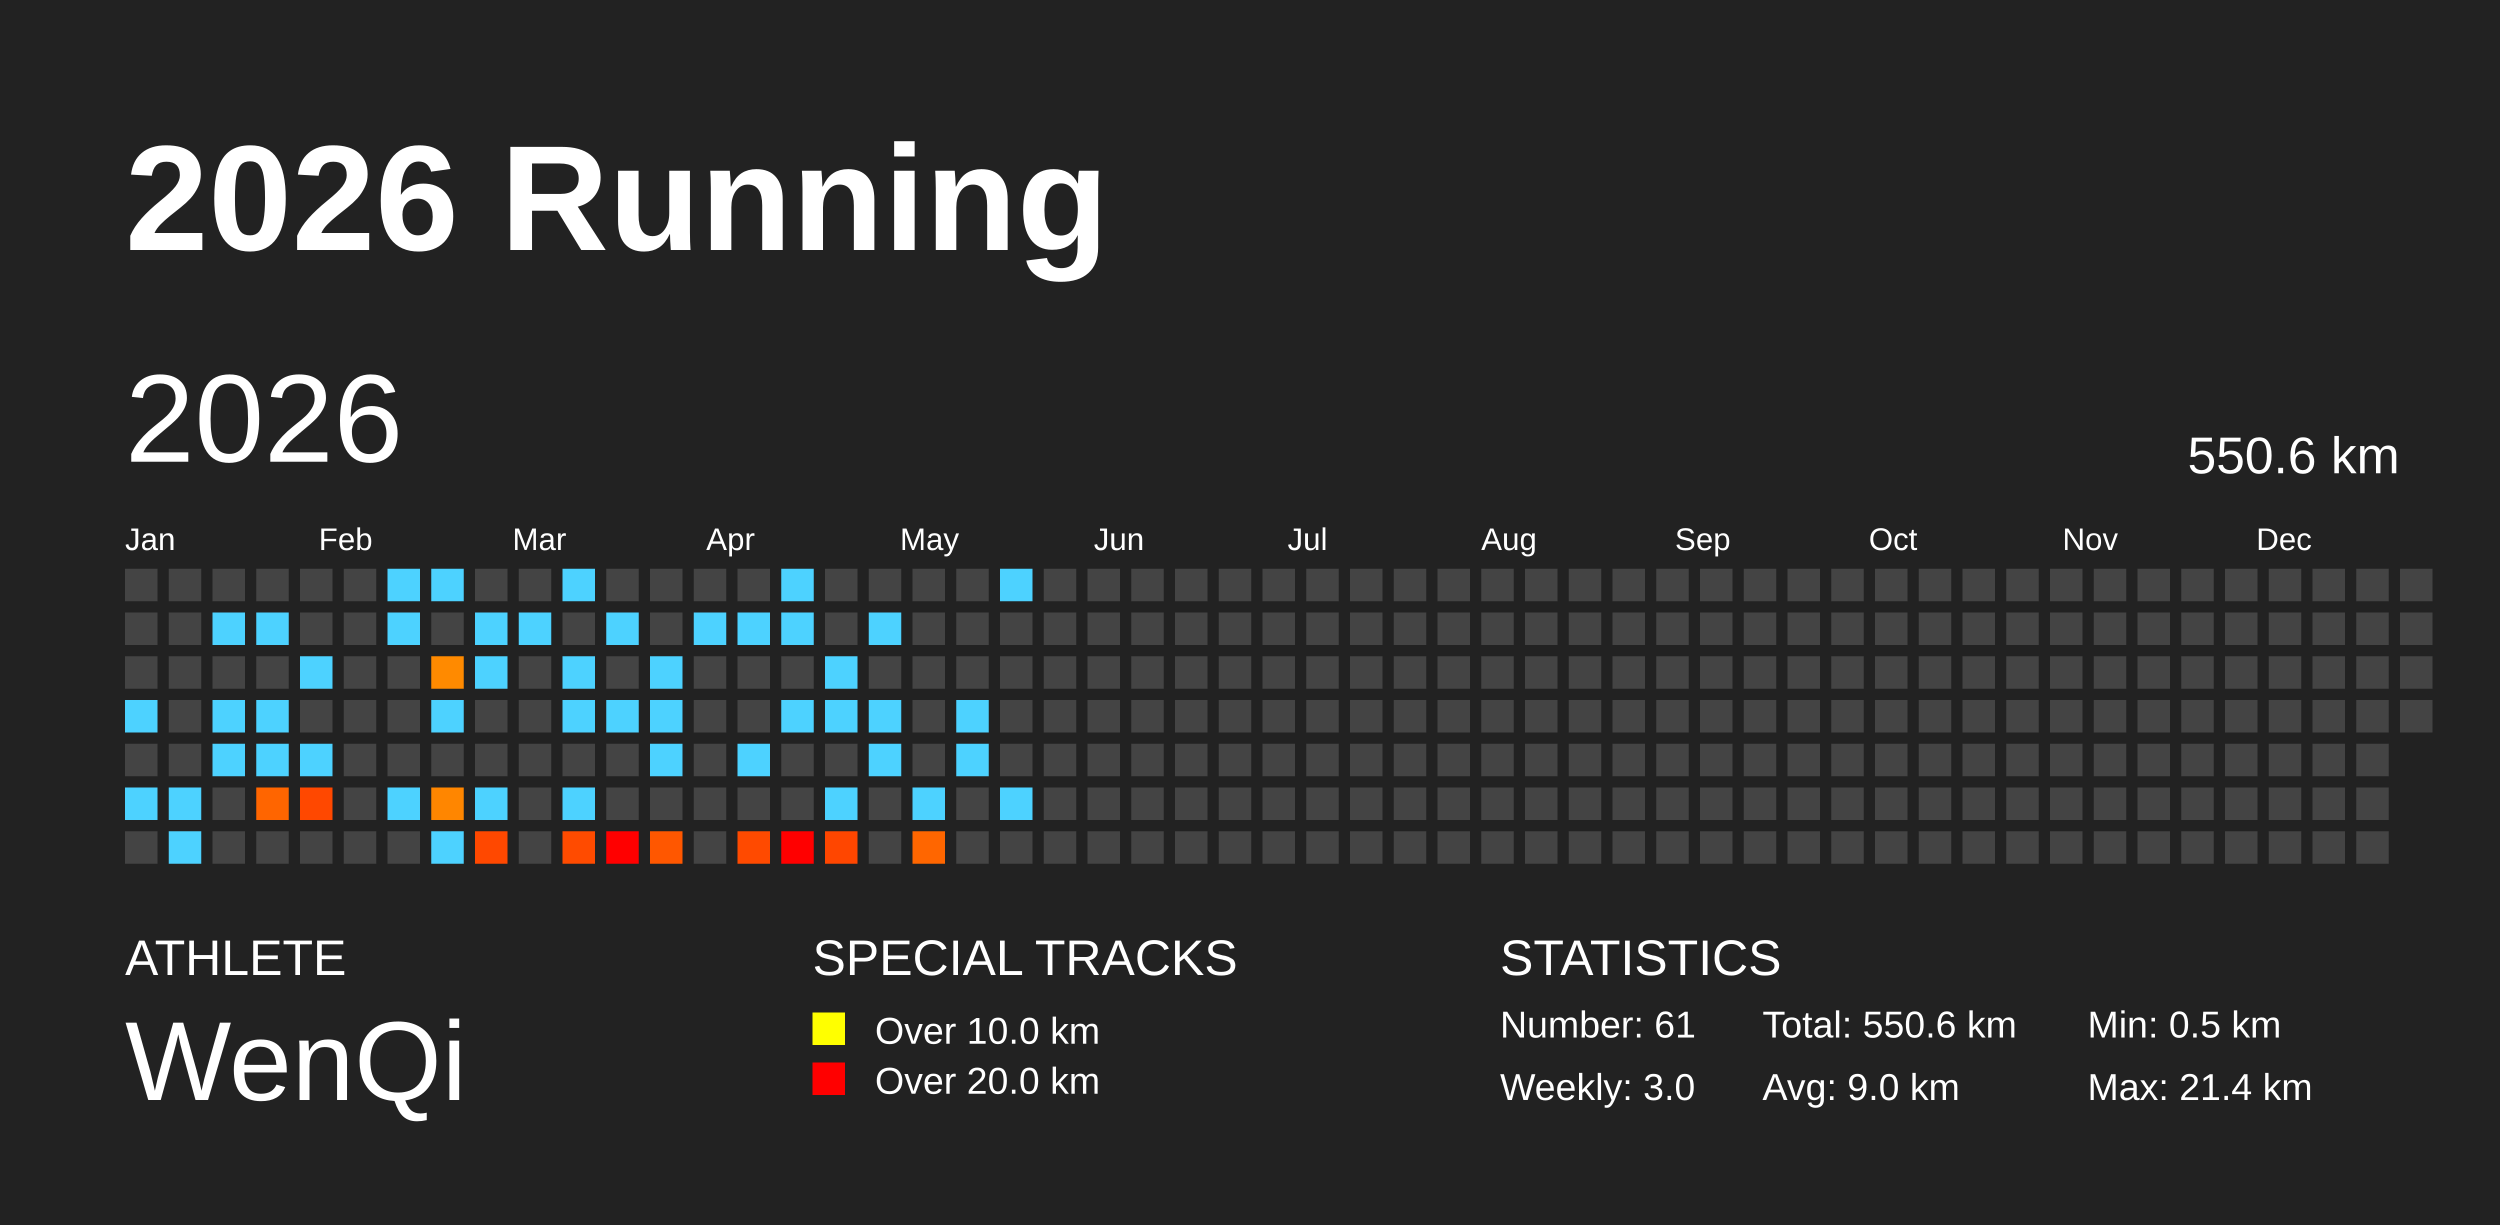
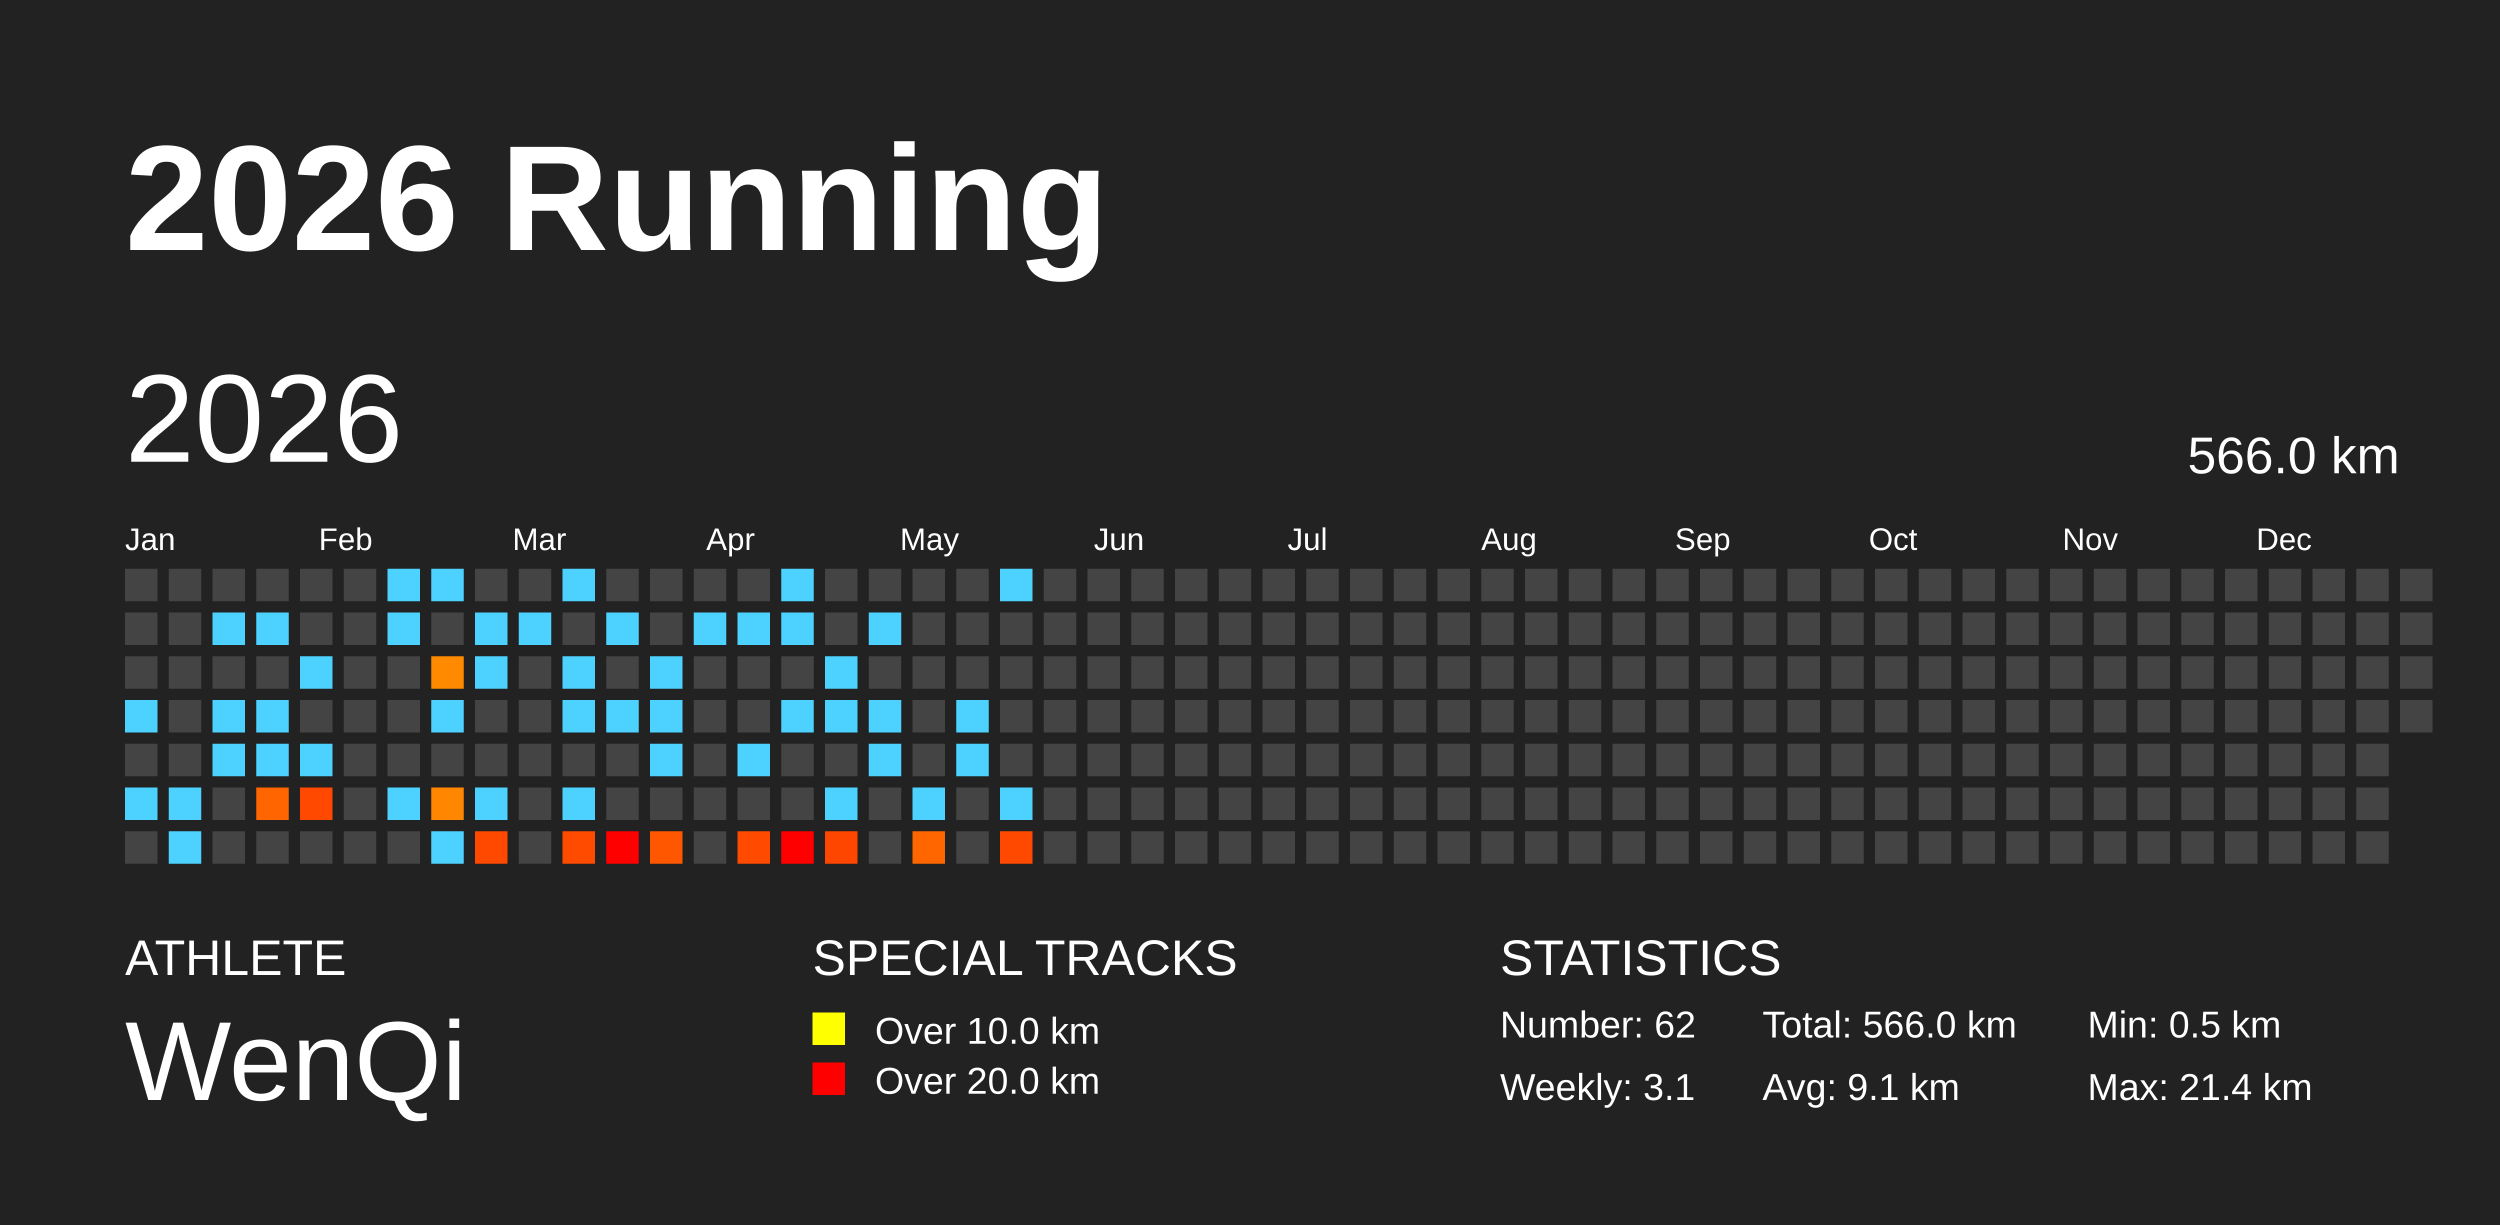
<svg xmlns="http://www.w3.org/2000/svg" baseProfile="full" height="98mm" version="1.1" viewBox="0,0,200,98" width="200mm">
  <defs />
  <rect fill="#222222" height="98" width="200" x="0" y="0" />
  <text fill="#FFFFFF" style="font-size:12px; font-family:Arial; font-weight:bold;" x="10" y="20">2026 Running</text>
  <text fill="#FFFFFF" style="font-size:4px; font-family:Arial" x="10" y="78">ATHLETE</text>
  <text fill="#FFFFFF" style="font-size:9px; font-family:Arial" x="10" y="88">WenQi</text>
  <text fill="#FFFFFF" style="font-size:4px; font-family:Arial" x="65" y="78">SPECIAL TRACKS</text>
  <rect fill="yellow" height="2.6" width="2.6" x="65" y="81" />
  <text fill="#FFFFFF" style="font-size:3px; font-family:Arial" x="70" y="83.5">Over 10.0 km</text>
  <rect fill="red" height="2.6" width="2.6" x="65" y="85" />
  <text fill="#FFFFFF" style="font-size:3px; font-family:Arial" x="70" y="87.5">Over 20.0 km</text>
  <text fill="#FFFFFF" style="font-size:4px; font-family:Arial" x="120" y="78">STATISTICS</text>
-   <text fill="#FFFFFF" style="font-size:3px; font-family:Arial" x="120" y="83">Number: 61</text>
-   <text fill="#FFFFFF" style="font-size:3px; font-family:Arial" x="120" y="88">Weekly: 3.0</text>
-   <text fill="#FFFFFF" style="font-size:3px; font-family:Arial" x="141" y="83">Total: 550.6 km</text>
-   <text fill="#FFFFFF" style="font-size:3px; font-family:Arial" x="141" y="88">Avg: 9.0 km</text>
+   <text fill="#FFFFFF" style="font-size:3px; font-family:Arial" x="120" y="83">Number: 62</text>
+   <text fill="#FFFFFF" style="font-size:3px; font-family:Arial" x="120" y="88">Weekly: 3.1</text>
+   <text fill="#FFFFFF" style="font-size:3px; font-family:Arial" x="141" y="83">Total: 566.0 km</text>
+   <text fill="#FFFFFF" style="font-size:3px; font-family:Arial" x="141" y="88">Avg: 9.1 km</text>
  <text fill="#FFFFFF" style="font-size:3px; font-family:Arial" x="167" y="83">Min: 0.5 km</text>
  <text fill="#FFFFFF" style="font-size:3px; font-family:Arial" x="167" y="88">Max: 21.4 km</text>
  <text dominant-baseline="hanging" fill="#FFFFFF" style="font-size:10.0px; font-family:Arial;" x="10" y="30">2026</text>
-   <text dominant-baseline="hanging" fill="#FFFFFF" style="font-size:4.125px; font-family:Arial;" x="175" y="35">550.6 km</text>
+   <text dominant-baseline="hanging" fill="#FFFFFF" style="font-size:4.125px; font-family:Arial;" x="175" y="35">566.0 km</text>
  <text fill="#FFFFFF" style="font-size:2.5px; font-family:Arial" x="10.0" y="44">Jan</text>
  <text fill="#FFFFFF" style="font-size:2.5px; font-family:Arial" x="25.5" y="44">Feb</text>
  <text fill="#FFFFFF" style="font-size:2.5px; font-family:Arial" x="41.0" y="44">Mar</text>
  <text fill="#FFFFFF" style="font-size:2.5px; font-family:Arial" x="56.5" y="44">Apr</text>
  <text fill="#FFFFFF" style="font-size:2.5px; font-family:Arial" x="72.0" y="44">May</text>
  <text fill="#FFFFFF" style="font-size:2.5px; font-family:Arial" x="87.5" y="44">Jun</text>
  <text fill="#FFFFFF" style="font-size:2.5px; font-family:Arial" x="103.0" y="44">Jul</text>
  <text fill="#FFFFFF" style="font-size:2.5px; font-family:Arial" x="118.5" y="44">Aug</text>
  <text fill="#FFFFFF" style="font-size:2.5px; font-family:Arial" x="134.0" y="44">Sep</text>
  <text fill="#FFFFFF" style="font-size:2.5px; font-family:Arial" x="149.5" y="44">Oct</text>
  <text fill="#FFFFFF" style="font-size:2.5px; font-family:Arial" x="165.0" y="44">Nov</text>
  <text fill="#FFFFFF" style="font-size:2.5px; font-family:Arial" x="180.5" y="44">Dec</text>
  <rect fill="#444444" height="2.6" width="2.6" x="10.0" y="45.5" />
  <rect fill="#444444" height="2.6" width="2.6" x="10.0" y="49.0" />
  <rect fill="#444444" height="2.6" width="2.6" x="10.0" y="52.5" />
  <rect fill="#4dd2ff" height="2.6" width="2.6" x="10.0" y="56.0" />
  <rect fill="#444444" height="2.6" width="2.6" x="10.0" y="59.5" />
  <rect fill="#4dd2ff" height="2.6" width="2.6" x="10.0" y="63.0" />
  <rect fill="#444444" height="2.6" width="2.6" x="10.0" y="66.5" />
  <rect fill="#444444" height="2.6" width="2.6" x="13.5" y="45.5" />
  <rect fill="#444444" height="2.6" width="2.6" x="13.5" y="49.0" />
  <rect fill="#444444" height="2.6" width="2.6" x="13.5" y="52.5" />
  <rect fill="#444444" height="2.6" width="2.6" x="13.5" y="56.0" />
  <rect fill="#444444" height="2.6" width="2.6" x="13.5" y="59.5" />
  <rect fill="#4dd2ff" height="2.6" width="2.6" x="13.5" y="63.0" />
  <rect fill="#4dd2ff" height="2.6" width="2.6" x="13.5" y="66.5" />
  <rect fill="#444444" height="2.6" width="2.6" x="17.0" y="45.5" />
  <rect fill="#4dd2ff" height="2.6" width="2.6" x="17.0" y="49.0" />
  <rect fill="#444444" height="2.6" width="2.6" x="17.0" y="52.5" />
  <rect fill="#4dd2ff" height="2.6" width="2.6" x="17.0" y="56.0" />
  <rect fill="#4dd2ff" height="2.6" width="2.6" x="17.0" y="59.5" />
  <rect fill="#444444" height="2.6" width="2.6" x="17.0" y="63.0" />
  <rect fill="#444444" height="2.6" width="2.6" x="17.0" y="66.5" />
  <rect fill="#444444" height="2.6" width="2.6" x="20.5" y="45.5" />
  <rect fill="#4dd2ff" height="2.6" width="2.6" x="20.5" y="49.0" />
  <rect fill="#444444" height="2.6" width="2.6" x="20.5" y="52.5" />
  <rect fill="#4dd2ff" height="2.6" width="2.6" x="20.5" y="56.0" />
  <rect fill="#4dd2ff" height="2.6" width="2.6" x="20.5" y="59.5" />
  <rect fill="#ff6500" height="2.6" width="2.6" x="20.5" y="63.0" />
  <rect fill="#444444" height="2.6" width="2.6" x="20.5" y="66.5" />
  <rect fill="#444444" height="2.6" width="2.6" x="24.0" y="45.5" />
  <rect fill="#444444" height="2.6" width="2.6" x="24.0" y="49.0" />
  <rect fill="#4dd2ff" height="2.6" width="2.6" x="24.0" y="52.5" />
  <rect fill="#444444" height="2.6" width="2.6" x="24.0" y="56.0" />
  <rect fill="#4dd2ff" height="2.6" width="2.6" x="24.0" y="59.5" />
  <rect fill="#ff4800" height="2.6" width="2.6" x="24.0" y="63.0" />
  <rect fill="#444444" height="2.6" width="2.6" x="24.0" y="66.5" />
  <rect fill="#444444" height="2.6" width="2.6" x="27.5" y="45.5" />
  <rect fill="#444444" height="2.6" width="2.6" x="27.5" y="49.0" />
  <rect fill="#444444" height="2.6" width="2.6" x="27.5" y="52.5" />
  <rect fill="#444444" height="2.6" width="2.6" x="27.5" y="56.0" />
  <rect fill="#444444" height="2.6" width="2.6" x="27.5" y="59.5" />
  <rect fill="#444444" height="2.6" width="2.6" x="27.5" y="63.0" />
  <rect fill="#444444" height="2.6" width="2.6" x="27.5" y="66.5" />
  <rect fill="#4dd2ff" height="2.6" width="2.6" x="31.0" y="45.5" />
  <rect fill="#4dd2ff" height="2.6" width="2.6" x="31.0" y="49.0" />
  <rect fill="#444444" height="2.6" width="2.6" x="31.0" y="52.5" />
  <rect fill="#444444" height="2.6" width="2.6" x="31.0" y="56.0" />
  <rect fill="#444444" height="2.6" width="2.6" x="31.0" y="59.5" />
  <rect fill="#4dd2ff" height="2.6" width="2.6" x="31.0" y="63.0" />
  <rect fill="#444444" height="2.6" width="2.6" x="31.0" y="66.5" />
  <rect fill="#4dd2ff" height="2.6" width="2.6" x="34.5" y="45.5" />
  <rect fill="#444444" height="2.6" width="2.6" x="34.5" y="49.0" />
  <rect fill="#ff8a00" height="2.6" width="2.6" x="34.5" y="52.5" />
  <rect fill="#4dd2ff" height="2.6" width="2.6" x="34.5" y="56.0" />
  <rect fill="#444444" height="2.6" width="2.6" x="34.5" y="59.5" />
  <rect fill="#ff8600" height="2.6" width="2.6" x="34.5" y="63.0" />
  <rect fill="#4dd2ff" height="2.6" width="2.6" x="34.5" y="66.5" />
  <rect fill="#444444" height="2.6" width="2.6" x="38.0" y="45.5" />
  <rect fill="#4dd2ff" height="2.6" width="2.6" x="38.0" y="49.0" />
  <rect fill="#4dd2ff" height="2.6" width="2.6" x="38.0" y="52.5" />
  <rect fill="#444444" height="2.6" width="2.6" x="38.0" y="56.0" />
  <rect fill="#444444" height="2.6" width="2.6" x="38.0" y="59.5" />
  <rect fill="#4dd2ff" height="2.6" width="2.6" x="38.0" y="63.0" />
  <rect fill="#ff4800" height="2.6" width="2.6" x="38.0" y="66.5" />
  <rect fill="#444444" height="2.6" width="2.6" x="41.5" y="45.5" />
  <rect fill="#4dd2ff" height="2.6" width="2.6" x="41.5" y="49.0" />
  <rect fill="#444444" height="2.6" width="2.6" x="41.5" y="52.5" />
  <rect fill="#444444" height="2.6" width="2.6" x="41.5" y="56.0" />
  <rect fill="#444444" height="2.6" width="2.6" x="41.5" y="59.5" />
  <rect fill="#444444" height="2.6" width="2.6" x="41.5" y="63.0" />
  <rect fill="#444444" height="2.6" width="2.6" x="41.5" y="66.5" />
  <rect fill="#4dd2ff" height="2.6" width="2.6" x="45.0" y="45.5" />
  <rect fill="#444444" height="2.6" width="2.6" x="45.0" y="49.0" />
  <rect fill="#4dd2ff" height="2.6" width="2.6" x="45.0" y="52.5" />
  <rect fill="#4dd2ff" height="2.6" width="2.6" x="45.0" y="56.0" />
  <rect fill="#444444" height="2.6" width="2.6" x="45.0" y="59.5" />
  <rect fill="#4dd2ff" height="2.6" width="2.6" x="45.0" y="63.0" />
  <rect fill="#ff4b00" height="2.6" width="2.6" x="45.0" y="66.5" />
  <rect fill="#444444" height="2.6" width="2.6" x="48.5" y="45.5" />
  <rect fill="#4dd2ff" height="2.6" width="2.6" x="48.5" y="49.0" />
  <rect fill="#444444" height="2.6" width="2.6" x="48.5" y="52.5" />
  <rect fill="#4dd2ff" height="2.6" width="2.6" x="48.5" y="56.0" />
  <rect fill="#444444" height="2.6" width="2.6" x="48.5" y="59.5" />
  <rect fill="#444444" height="2.6" width="2.6" x="48.5" y="63.0" />
  <rect fill="red" height="2.6" width="2.6" x="48.5" y="66.5" />
  <rect fill="#444444" height="2.6" width="2.6" x="52.0" y="45.5" />
  <rect fill="#444444" height="2.6" width="2.6" x="52.0" y="49.0" />
  <rect fill="#4dd2ff" height="2.6" width="2.6" x="52.0" y="52.5" />
  <rect fill="#4dd2ff" height="2.6" width="2.6" x="52.0" y="56.0" />
  <rect fill="#4dd2ff" height="2.6" width="2.6" x="52.0" y="59.5" />
  <rect fill="#444444" height="2.6" width="2.6" x="52.0" y="63.0" />
  <rect fill="#ff5700" height="2.6" width="2.6" x="52.0" y="66.5" />
  <rect fill="#444444" height="2.6" width="2.6" x="55.5" y="45.5" />
  <rect fill="#4dd2ff" height="2.6" width="2.6" x="55.5" y="49.0" />
  <rect fill="#444444" height="2.6" width="2.6" x="55.5" y="52.5" />
  <rect fill="#444444" height="2.6" width="2.6" x="55.5" y="56.0" />
  <rect fill="#444444" height="2.6" width="2.6" x="55.5" y="59.5" />
  <rect fill="#444444" height="2.6" width="2.6" x="55.5" y="63.0" />
  <rect fill="#444444" height="2.6" width="2.6" x="55.5" y="66.5" />
  <rect fill="#444444" height="2.6" width="2.6" x="59.0" y="45.5" />
  <rect fill="#4dd2ff" height="2.6" width="2.6" x="59.0" y="49.0" />
  <rect fill="#444444" height="2.6" width="2.6" x="59.0" y="52.5" />
  <rect fill="#444444" height="2.6" width="2.6" x="59.0" y="56.0" />
  <rect fill="#4dd2ff" height="2.6" width="2.6" x="59.0" y="59.5" />
  <rect fill="#444444" height="2.6" width="2.6" x="59.0" y="63.0" />
  <rect fill="#ff4a00" height="2.6" width="2.6" x="59.0" y="66.5" />
  <rect fill="#4dd2ff" height="2.6" width="2.6" x="62.5" y="45.5" />
  <rect fill="#4dd2ff" height="2.6" width="2.6" x="62.5" y="49.0" />
  <rect fill="#444444" height="2.6" width="2.6" x="62.5" y="52.5" />
  <rect fill="#4dd2ff" height="2.6" width="2.6" x="62.5" y="56.0" />
  <rect fill="#444444" height="2.6" width="2.6" x="62.5" y="59.5" />
  <rect fill="#444444" height="2.6" width="2.6" x="62.5" y="63.0" />
  <rect fill="red" height="2.6" width="2.6" x="62.5" y="66.5" />
  <rect fill="#444444" height="2.6" width="2.6" x="66.0" y="45.5" />
  <rect fill="#444444" height="2.6" width="2.6" x="66.0" y="49.0" />
  <rect fill="#4dd2ff" height="2.6" width="2.6" x="66.0" y="52.5" />
  <rect fill="#4dd2ff" height="2.6" width="2.6" x="66.0" y="56.0" />
  <rect fill="#444444" height="2.6" width="2.6" x="66.0" y="59.5" />
  <rect fill="#4dd2ff" height="2.6" width="2.6" x="66.0" y="63.0" />
  <rect fill="#ff4600" height="2.6" width="2.6" x="66.0" y="66.5" />
  <rect fill="#444444" height="2.6" width="2.6" x="69.5" y="45.5" />
  <rect fill="#4dd2ff" height="2.6" width="2.6" x="69.5" y="49.0" />
  <rect fill="#444444" height="2.6" width="2.6" x="69.5" y="52.5" />
  <rect fill="#4dd2ff" height="2.6" width="2.6" x="69.5" y="56.0" />
  <rect fill="#4dd2ff" height="2.6" width="2.6" x="69.5" y="59.5" />
  <rect fill="#444444" height="2.6" width="2.6" x="69.5" y="63.0" />
  <rect fill="#444444" height="2.6" width="2.6" x="69.5" y="66.5" />
  <rect fill="#444444" height="2.6" width="2.6" x="73.0" y="45.5" />
  <rect fill="#444444" height="2.6" width="2.6" x="73.0" y="49.0" />
  <rect fill="#444444" height="2.6" width="2.6" x="73.0" y="52.5" />
  <rect fill="#444444" height="2.6" width="2.6" x="73.0" y="56.0" />
  <rect fill="#444444" height="2.6" width="2.6" x="73.0" y="59.5" />
  <rect fill="#4dd2ff" height="2.6" width="2.6" x="73.0" y="63.0" />
  <rect fill="#ff6600" height="2.6" width="2.6" x="73.0" y="66.5" />
  <rect fill="#444444" height="2.6" width="2.6" x="76.5" y="45.5" />
  <rect fill="#444444" height="2.6" width="2.6" x="76.5" y="49.0" />
  <rect fill="#444444" height="2.6" width="2.6" x="76.5" y="52.5" />
  <rect fill="#4dd2ff" height="2.6" width="2.6" x="76.5" y="56.0" />
  <rect fill="#4dd2ff" height="2.6" width="2.6" x="76.5" y="59.5" />
  <rect fill="#444444" height="2.6" width="2.6" x="76.5" y="63.0" />
  <rect fill="#444444" height="2.6" width="2.6" x="76.5" y="66.5" />
  <rect fill="#4dd2ff" height="2.6" width="2.6" x="80.0" y="45.5" />
  <rect fill="#444444" height="2.6" width="2.6" x="80.0" y="49.0" />
  <rect fill="#444444" height="2.6" width="2.6" x="80.0" y="52.5" />
  <rect fill="#444444" height="2.6" width="2.6" x="80.0" y="56.0" />
  <rect fill="#444444" height="2.6" width="2.6" x="80.0" y="59.5" />
  <rect fill="#4dd2ff" height="2.6" width="2.6" x="80.0" y="63.0" />
-   <rect fill="#444444" height="2.6" width="2.6" x="80.0" y="66.5" />
+   <rect fill="#ff4900" height="2.6" width="2.6" x="80.0" y="66.5" />
  <rect fill="#444444" height="2.6" width="2.6" x="83.5" y="45.5" />
  <rect fill="#444444" height="2.6" width="2.6" x="83.5" y="49.0" />
  <rect fill="#444444" height="2.6" width="2.6" x="83.5" y="52.5" />
  <rect fill="#444444" height="2.6" width="2.6" x="83.5" y="56.0" />
  <rect fill="#444444" height="2.6" width="2.6" x="83.5" y="59.5" />
  <rect fill="#444444" height="2.6" width="2.6" x="83.5" y="63.0" />
  <rect fill="#444444" height="2.6" width="2.6" x="83.5" y="66.5" />
  <rect fill="#444444" height="2.6" width="2.6" x="87.0" y="45.5" />
  <rect fill="#444444" height="2.6" width="2.6" x="87.0" y="49.0" />
  <rect fill="#444444" height="2.6" width="2.6" x="87.0" y="52.5" />
  <rect fill="#444444" height="2.6" width="2.6" x="87.0" y="56.0" />
  <rect fill="#444444" height="2.6" width="2.6" x="87.0" y="59.5" />
  <rect fill="#444444" height="2.6" width="2.6" x="87.0" y="63.0" />
  <rect fill="#444444" height="2.6" width="2.6" x="87.0" y="66.5" />
  <rect fill="#444444" height="2.6" width="2.6" x="90.5" y="45.5" />
  <rect fill="#444444" height="2.6" width="2.6" x="90.5" y="49.0" />
  <rect fill="#444444" height="2.6" width="2.6" x="90.5" y="52.5" />
  <rect fill="#444444" height="2.6" width="2.6" x="90.5" y="56.0" />
  <rect fill="#444444" height="2.6" width="2.6" x="90.5" y="59.5" />
  <rect fill="#444444" height="2.6" width="2.6" x="90.5" y="63.0" />
  <rect fill="#444444" height="2.6" width="2.6" x="90.5" y="66.5" />
  <rect fill="#444444" height="2.6" width="2.6" x="94.0" y="45.5" />
  <rect fill="#444444" height="2.6" width="2.6" x="94.0" y="49.0" />
  <rect fill="#444444" height="2.6" width="2.6" x="94.0" y="52.5" />
  <rect fill="#444444" height="2.6" width="2.6" x="94.0" y="56.0" />
  <rect fill="#444444" height="2.6" width="2.6" x="94.0" y="59.5" />
  <rect fill="#444444" height="2.6" width="2.6" x="94.0" y="63.0" />
  <rect fill="#444444" height="2.6" width="2.6" x="94.0" y="66.5" />
  <rect fill="#444444" height="2.6" width="2.6" x="97.5" y="45.5" />
  <rect fill="#444444" height="2.6" width="2.6" x="97.5" y="49.0" />
  <rect fill="#444444" height="2.6" width="2.6" x="97.5" y="52.5" />
  <rect fill="#444444" height="2.6" width="2.6" x="97.5" y="56.0" />
  <rect fill="#444444" height="2.6" width="2.6" x="97.5" y="59.5" />
  <rect fill="#444444" height="2.6" width="2.6" x="97.5" y="63.0" />
  <rect fill="#444444" height="2.6" width="2.6" x="97.5" y="66.5" />
  <rect fill="#444444" height="2.6" width="2.6" x="101.0" y="45.5" />
  <rect fill="#444444" height="2.6" width="2.6" x="101.0" y="49.0" />
  <rect fill="#444444" height="2.6" width="2.6" x="101.0" y="52.5" />
  <rect fill="#444444" height="2.6" width="2.6" x="101.0" y="56.0" />
  <rect fill="#444444" height="2.6" width="2.6" x="101.0" y="59.5" />
  <rect fill="#444444" height="2.6" width="2.6" x="101.0" y="63.0" />
  <rect fill="#444444" height="2.6" width="2.6" x="101.0" y="66.5" />
  <rect fill="#444444" height="2.6" width="2.6" x="104.5" y="45.5" />
  <rect fill="#444444" height="2.6" width="2.6" x="104.5" y="49.0" />
  <rect fill="#444444" height="2.6" width="2.6" x="104.5" y="52.5" />
  <rect fill="#444444" height="2.6" width="2.6" x="104.5" y="56.0" />
  <rect fill="#444444" height="2.6" width="2.6" x="104.5" y="59.5" />
  <rect fill="#444444" height="2.6" width="2.6" x="104.5" y="63.0" />
  <rect fill="#444444" height="2.6" width="2.6" x="104.5" y="66.5" />
  <rect fill="#444444" height="2.6" width="2.6" x="108.0" y="45.5" />
  <rect fill="#444444" height="2.6" width="2.6" x="108.0" y="49.0" />
  <rect fill="#444444" height="2.6" width="2.6" x="108.0" y="52.5" />
  <rect fill="#444444" height="2.6" width="2.6" x="108.0" y="56.0" />
  <rect fill="#444444" height="2.6" width="2.6" x="108.0" y="59.5" />
  <rect fill="#444444" height="2.6" width="2.6" x="108.0" y="63.0" />
  <rect fill="#444444" height="2.6" width="2.6" x="108.0" y="66.5" />
  <rect fill="#444444" height="2.6" width="2.6" x="111.5" y="45.5" />
  <rect fill="#444444" height="2.6" width="2.6" x="111.5" y="49.0" />
  <rect fill="#444444" height="2.6" width="2.6" x="111.5" y="52.5" />
  <rect fill="#444444" height="2.6" width="2.6" x="111.5" y="56.0" />
  <rect fill="#444444" height="2.6" width="2.6" x="111.5" y="59.5" />
  <rect fill="#444444" height="2.6" width="2.6" x="111.5" y="63.0" />
  <rect fill="#444444" height="2.6" width="2.6" x="111.5" y="66.5" />
  <rect fill="#444444" height="2.6" width="2.6" x="115.0" y="45.5" />
  <rect fill="#444444" height="2.6" width="2.6" x="115.0" y="49.0" />
  <rect fill="#444444" height="2.6" width="2.6" x="115.0" y="52.5" />
  <rect fill="#444444" height="2.6" width="2.6" x="115.0" y="56.0" />
  <rect fill="#444444" height="2.6" width="2.6" x="115.0" y="59.5" />
  <rect fill="#444444" height="2.6" width="2.6" x="115.0" y="63.0" />
  <rect fill="#444444" height="2.6" width="2.6" x="115.0" y="66.5" />
  <rect fill="#444444" height="2.6" width="2.6" x="118.5" y="45.5" />
  <rect fill="#444444" height="2.6" width="2.6" x="118.5" y="49.0" />
  <rect fill="#444444" height="2.6" width="2.6" x="118.5" y="52.5" />
  <rect fill="#444444" height="2.6" width="2.6" x="118.5" y="56.0" />
  <rect fill="#444444" height="2.6" width="2.6" x="118.5" y="59.5" />
  <rect fill="#444444" height="2.6" width="2.6" x="118.5" y="63.0" />
  <rect fill="#444444" height="2.6" width="2.6" x="118.5" y="66.5" />
  <rect fill="#444444" height="2.6" width="2.6" x="122.0" y="45.5" />
  <rect fill="#444444" height="2.6" width="2.6" x="122.0" y="49.0" />
  <rect fill="#444444" height="2.6" width="2.6" x="122.0" y="52.5" />
  <rect fill="#444444" height="2.6" width="2.6" x="122.0" y="56.0" />
  <rect fill="#444444" height="2.6" width="2.6" x="122.0" y="59.5" />
  <rect fill="#444444" height="2.6" width="2.6" x="122.0" y="63.0" />
  <rect fill="#444444" height="2.6" width="2.6" x="122.0" y="66.5" />
  <rect fill="#444444" height="2.6" width="2.6" x="125.5" y="45.5" />
  <rect fill="#444444" height="2.6" width="2.6" x="125.5" y="49.0" />
  <rect fill="#444444" height="2.6" width="2.6" x="125.5" y="52.5" />
  <rect fill="#444444" height="2.6" width="2.6" x="125.5" y="56.0" />
  <rect fill="#444444" height="2.6" width="2.6" x="125.5" y="59.5" />
  <rect fill="#444444" height="2.6" width="2.6" x="125.5" y="63.0" />
  <rect fill="#444444" height="2.6" width="2.6" x="125.5" y="66.5" />
  <rect fill="#444444" height="2.6" width="2.6" x="129.0" y="45.5" />
  <rect fill="#444444" height="2.6" width="2.6" x="129.0" y="49.0" />
  <rect fill="#444444" height="2.6" width="2.6" x="129.0" y="52.5" />
  <rect fill="#444444" height="2.6" width="2.6" x="129.0" y="56.0" />
  <rect fill="#444444" height="2.6" width="2.6" x="129.0" y="59.5" />
  <rect fill="#444444" height="2.6" width="2.6" x="129.0" y="63.0" />
  <rect fill="#444444" height="2.6" width="2.6" x="129.0" y="66.5" />
  <rect fill="#444444" height="2.6" width="2.6" x="132.5" y="45.5" />
  <rect fill="#444444" height="2.6" width="2.6" x="132.5" y="49.0" />
  <rect fill="#444444" height="2.6" width="2.6" x="132.5" y="52.5" />
  <rect fill="#444444" height="2.6" width="2.6" x="132.5" y="56.0" />
  <rect fill="#444444" height="2.6" width="2.6" x="132.5" y="59.5" />
  <rect fill="#444444" height="2.6" width="2.6" x="132.5" y="63.0" />
  <rect fill="#444444" height="2.6" width="2.6" x="132.5" y="66.5" />
  <rect fill="#444444" height="2.6" width="2.6" x="136.0" y="45.5" />
  <rect fill="#444444" height="2.6" width="2.6" x="136.0" y="49.0" />
  <rect fill="#444444" height="2.6" width="2.6" x="136.0" y="52.5" />
  <rect fill="#444444" height="2.6" width="2.6" x="136.0" y="56.0" />
  <rect fill="#444444" height="2.6" width="2.6" x="136.0" y="59.5" />
  <rect fill="#444444" height="2.6" width="2.6" x="136.0" y="63.0" />
  <rect fill="#444444" height="2.6" width="2.6" x="136.0" y="66.5" />
  <rect fill="#444444" height="2.6" width="2.6" x="139.5" y="45.5" />
  <rect fill="#444444" height="2.6" width="2.6" x="139.5" y="49.0" />
  <rect fill="#444444" height="2.6" width="2.6" x="139.5" y="52.5" />
  <rect fill="#444444" height="2.6" width="2.6" x="139.5" y="56.0" />
  <rect fill="#444444" height="2.6" width="2.6" x="139.5" y="59.5" />
  <rect fill="#444444" height="2.6" width="2.6" x="139.5" y="63.0" />
  <rect fill="#444444" height="2.6" width="2.6" x="139.5" y="66.5" />
  <rect fill="#444444" height="2.6" width="2.6" x="143.0" y="45.5" />
  <rect fill="#444444" height="2.6" width="2.6" x="143.0" y="49.0" />
  <rect fill="#444444" height="2.6" width="2.6" x="143.0" y="52.5" />
  <rect fill="#444444" height="2.6" width="2.6" x="143.0" y="56.0" />
  <rect fill="#444444" height="2.6" width="2.6" x="143.0" y="59.5" />
  <rect fill="#444444" height="2.6" width="2.6" x="143.0" y="63.0" />
  <rect fill="#444444" height="2.6" width="2.6" x="143.0" y="66.5" />
  <rect fill="#444444" height="2.6" width="2.6" x="146.5" y="45.5" />
  <rect fill="#444444" height="2.6" width="2.6" x="146.5" y="49.0" />
  <rect fill="#444444" height="2.6" width="2.6" x="146.5" y="52.5" />
  <rect fill="#444444" height="2.6" width="2.6" x="146.5" y="56.0" />
  <rect fill="#444444" height="2.6" width="2.6" x="146.5" y="59.5" />
  <rect fill="#444444" height="2.6" width="2.6" x="146.5" y="63.0" />
  <rect fill="#444444" height="2.6" width="2.6" x="146.5" y="66.5" />
  <rect fill="#444444" height="2.6" width="2.6" x="150.0" y="45.5" />
  <rect fill="#444444" height="2.6" width="2.6" x="150.0" y="49.0" />
  <rect fill="#444444" height="2.6" width="2.6" x="150.0" y="52.5" />
  <rect fill="#444444" height="2.6" width="2.6" x="150.0" y="56.0" />
  <rect fill="#444444" height="2.6" width="2.6" x="150.0" y="59.5" />
  <rect fill="#444444" height="2.6" width="2.6" x="150.0" y="63.0" />
  <rect fill="#444444" height="2.6" width="2.6" x="150.0" y="66.5" />
  <rect fill="#444444" height="2.6" width="2.6" x="153.5" y="45.5" />
  <rect fill="#444444" height="2.6" width="2.6" x="153.5" y="49.0" />
  <rect fill="#444444" height="2.6" width="2.6" x="153.5" y="52.5" />
  <rect fill="#444444" height="2.6" width="2.6" x="153.5" y="56.0" />
  <rect fill="#444444" height="2.6" width="2.6" x="153.5" y="59.5" />
  <rect fill="#444444" height="2.6" width="2.6" x="153.5" y="63.0" />
  <rect fill="#444444" height="2.6" width="2.6" x="153.5" y="66.5" />
  <rect fill="#444444" height="2.6" width="2.6" x="157.0" y="45.5" />
  <rect fill="#444444" height="2.6" width="2.6" x="157.0" y="49.0" />
  <rect fill="#444444" height="2.6" width="2.6" x="157.0" y="52.5" />
  <rect fill="#444444" height="2.6" width="2.6" x="157.0" y="56.0" />
  <rect fill="#444444" height="2.6" width="2.6" x="157.0" y="59.5" />
  <rect fill="#444444" height="2.6" width="2.6" x="157.0" y="63.0" />
  <rect fill="#444444" height="2.6" width="2.6" x="157.0" y="66.5" />
  <rect fill="#444444" height="2.6" width="2.6" x="160.5" y="45.5" />
  <rect fill="#444444" height="2.6" width="2.6" x="160.5" y="49.0" />
  <rect fill="#444444" height="2.6" width="2.6" x="160.5" y="52.5" />
  <rect fill="#444444" height="2.6" width="2.6" x="160.5" y="56.0" />
  <rect fill="#444444" height="2.6" width="2.6" x="160.5" y="59.5" />
  <rect fill="#444444" height="2.6" width="2.6" x="160.5" y="63.0" />
  <rect fill="#444444" height="2.6" width="2.6" x="160.5" y="66.5" />
  <rect fill="#444444" height="2.6" width="2.6" x="164.0" y="45.5" />
  <rect fill="#444444" height="2.6" width="2.6" x="164.0" y="49.0" />
  <rect fill="#444444" height="2.6" width="2.6" x="164.0" y="52.5" />
  <rect fill="#444444" height="2.6" width="2.6" x="164.0" y="56.0" />
  <rect fill="#444444" height="2.6" width="2.6" x="164.0" y="59.5" />
  <rect fill="#444444" height="2.6" width="2.6" x="164.0" y="63.0" />
  <rect fill="#444444" height="2.6" width="2.6" x="164.0" y="66.5" />
  <rect fill="#444444" height="2.6" width="2.6" x="167.5" y="45.5" />
  <rect fill="#444444" height="2.6" width="2.6" x="167.5" y="49.0" />
  <rect fill="#444444" height="2.6" width="2.6" x="167.5" y="52.5" />
  <rect fill="#444444" height="2.6" width="2.6" x="167.5" y="56.0" />
  <rect fill="#444444" height="2.6" width="2.6" x="167.5" y="59.5" />
  <rect fill="#444444" height="2.6" width="2.6" x="167.5" y="63.0" />
  <rect fill="#444444" height="2.6" width="2.6" x="167.5" y="66.5" />
  <rect fill="#444444" height="2.6" width="2.6" x="171.0" y="45.5" />
  <rect fill="#444444" height="2.6" width="2.6" x="171.0" y="49.0" />
  <rect fill="#444444" height="2.6" width="2.6" x="171.0" y="52.5" />
  <rect fill="#444444" height="2.6" width="2.6" x="171.0" y="56.0" />
  <rect fill="#444444" height="2.6" width="2.6" x="171.0" y="59.5" />
  <rect fill="#444444" height="2.6" width="2.6" x="171.0" y="63.0" />
  <rect fill="#444444" height="2.6" width="2.6" x="171.0" y="66.5" />
  <rect fill="#444444" height="2.6" width="2.6" x="174.5" y="45.5" />
  <rect fill="#444444" height="2.6" width="2.6" x="174.5" y="49.0" />
  <rect fill="#444444" height="2.6" width="2.6" x="174.5" y="52.5" />
  <rect fill="#444444" height="2.6" width="2.6" x="174.5" y="56.0" />
  <rect fill="#444444" height="2.6" width="2.6" x="174.5" y="59.5" />
  <rect fill="#444444" height="2.6" width="2.6" x="174.5" y="63.0" />
  <rect fill="#444444" height="2.6" width="2.6" x="174.5" y="66.5" />
  <rect fill="#444444" height="2.6" width="2.6" x="178.0" y="45.5" />
  <rect fill="#444444" height="2.6" width="2.6" x="178.0" y="49.0" />
  <rect fill="#444444" height="2.6" width="2.6" x="178.0" y="52.5" />
  <rect fill="#444444" height="2.6" width="2.6" x="178.0" y="56.0" />
  <rect fill="#444444" height="2.6" width="2.6" x="178.0" y="59.5" />
  <rect fill="#444444" height="2.6" width="2.6" x="178.0" y="63.0" />
  <rect fill="#444444" height="2.6" width="2.6" x="178.0" y="66.5" />
  <rect fill="#444444" height="2.6" width="2.6" x="181.5" y="45.5" />
  <rect fill="#444444" height="2.6" width="2.6" x="181.5" y="49.0" />
  <rect fill="#444444" height="2.6" width="2.6" x="181.5" y="52.5" />
  <rect fill="#444444" height="2.6" width="2.6" x="181.5" y="56.0" />
  <rect fill="#444444" height="2.6" width="2.6" x="181.5" y="59.5" />
  <rect fill="#444444" height="2.6" width="2.6" x="181.5" y="63.0" />
  <rect fill="#444444" height="2.6" width="2.6" x="181.5" y="66.5" />
  <rect fill="#444444" height="2.6" width="2.6" x="185.0" y="45.5" />
  <rect fill="#444444" height="2.6" width="2.6" x="185.0" y="49.0" />
  <rect fill="#444444" height="2.6" width="2.6" x="185.0" y="52.5" />
  <rect fill="#444444" height="2.6" width="2.6" x="185.0" y="56.0" />
  <rect fill="#444444" height="2.6" width="2.6" x="185.0" y="59.5" />
  <rect fill="#444444" height="2.6" width="2.6" x="185.0" y="63.0" />
  <rect fill="#444444" height="2.6" width="2.6" x="185.0" y="66.5" />
  <rect fill="#444444" height="2.6" width="2.6" x="188.5" y="45.5" />
  <rect fill="#444444" height="2.6" width="2.6" x="188.5" y="49.0" />
  <rect fill="#444444" height="2.6" width="2.6" x="188.5" y="52.5" />
  <rect fill="#444444" height="2.6" width="2.6" x="188.5" y="56.0" />
  <rect fill="#444444" height="2.6" width="2.6" x="188.5" y="59.5" />
  <rect fill="#444444" height="2.6" width="2.6" x="188.5" y="63.0" />
  <rect fill="#444444" height="2.6" width="2.6" x="188.5" y="66.5" />
  <rect fill="#444444" height="2.6" width="2.6" x="192.0" y="45.5" />
  <rect fill="#444444" height="2.6" width="2.6" x="192.0" y="49.0" />
  <rect fill="#444444" height="2.6" width="2.6" x="192.0" y="52.5" />
  <rect fill="#444444" height="2.6" width="2.6" x="192.0" y="56.0" />
</svg>
